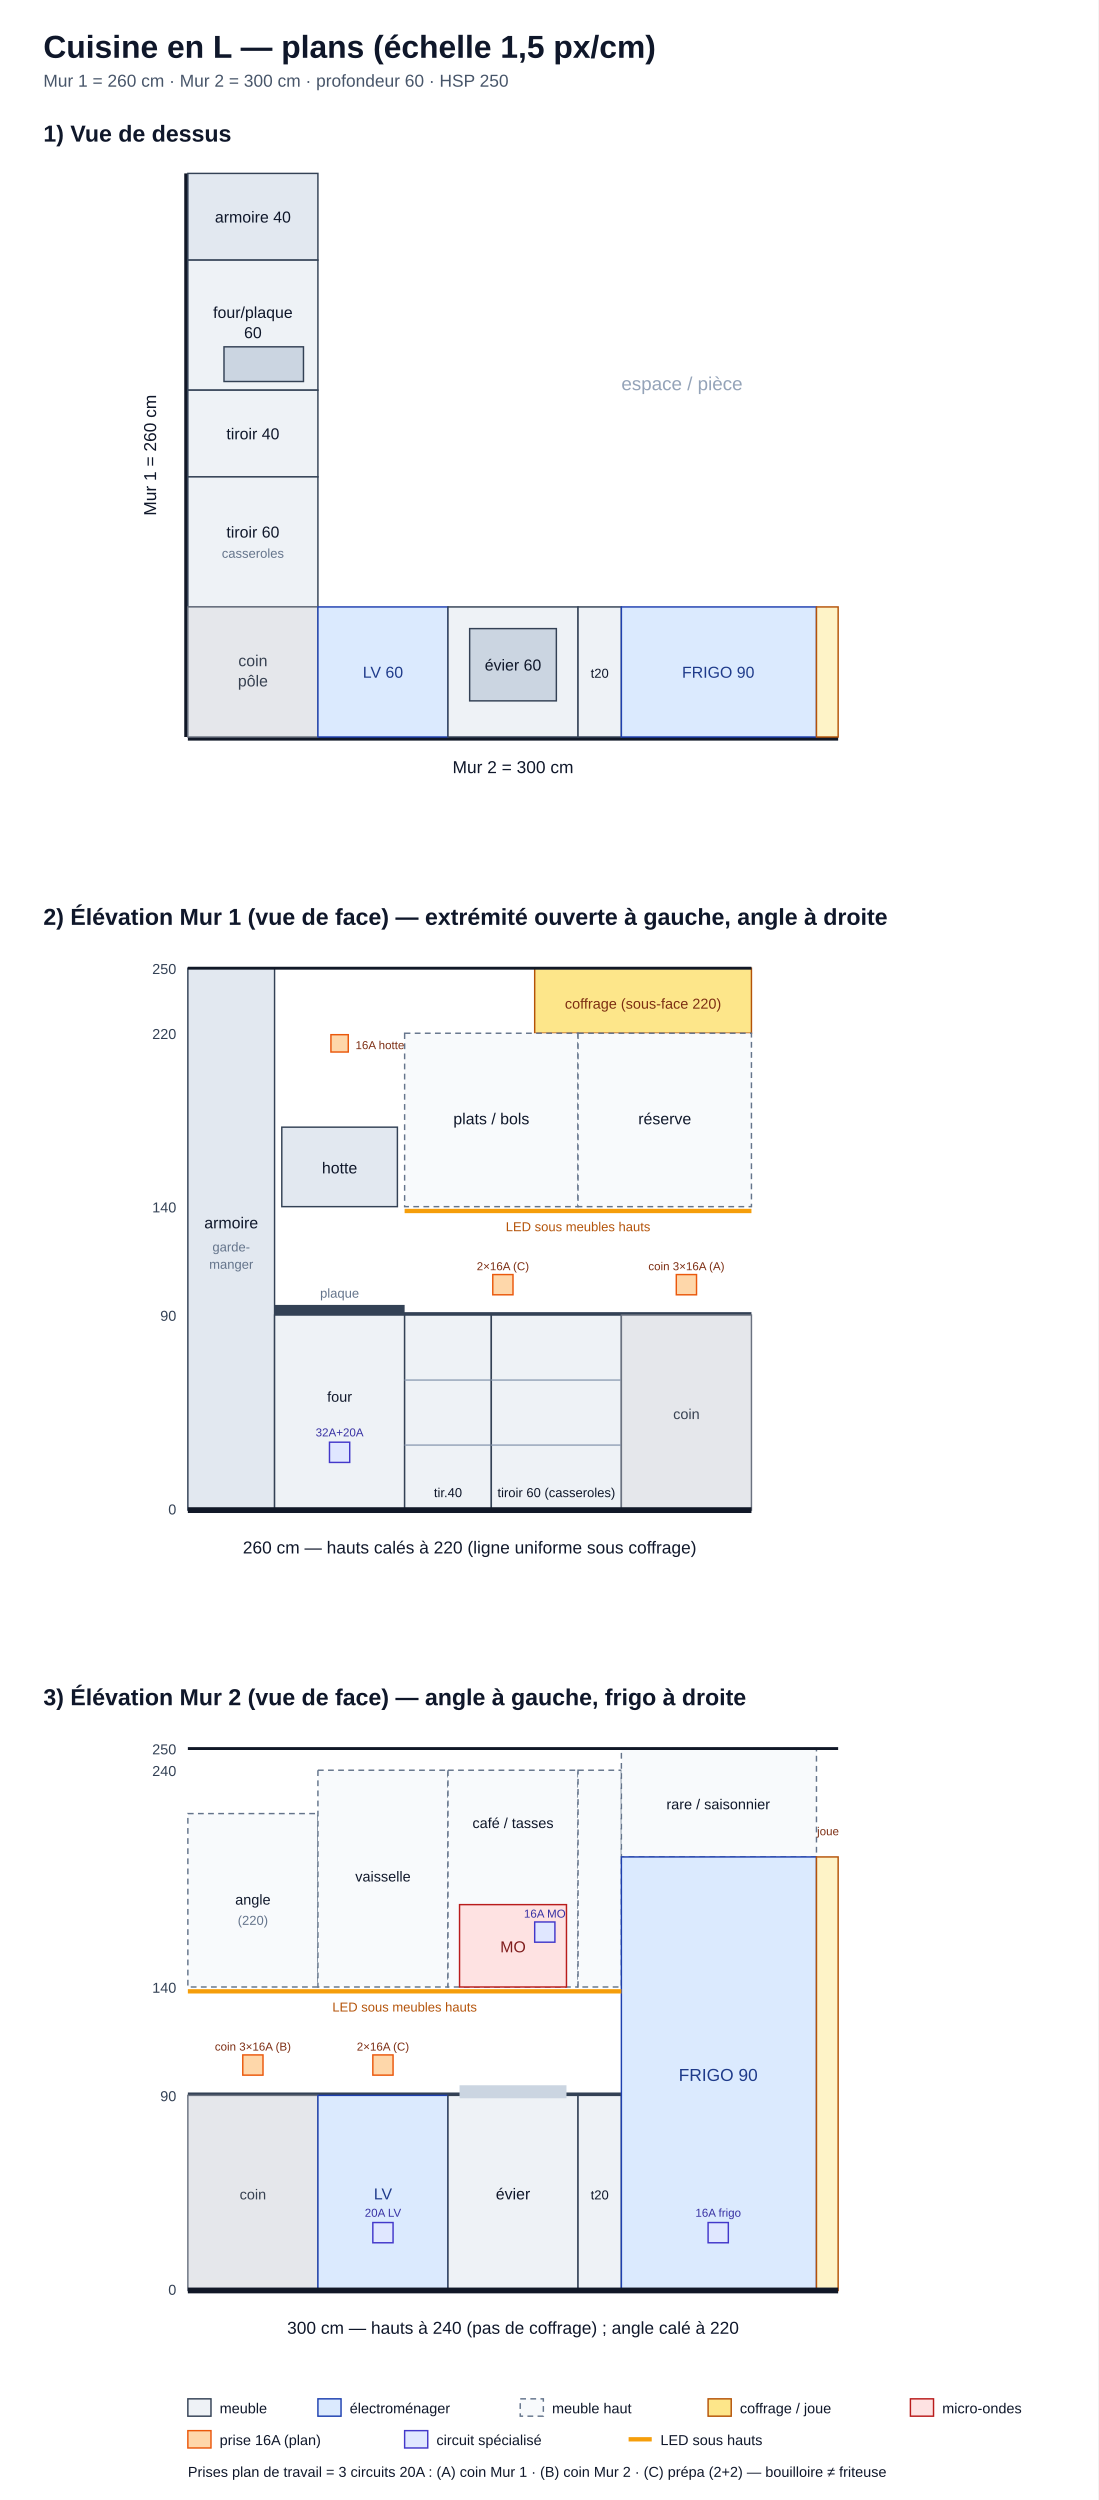
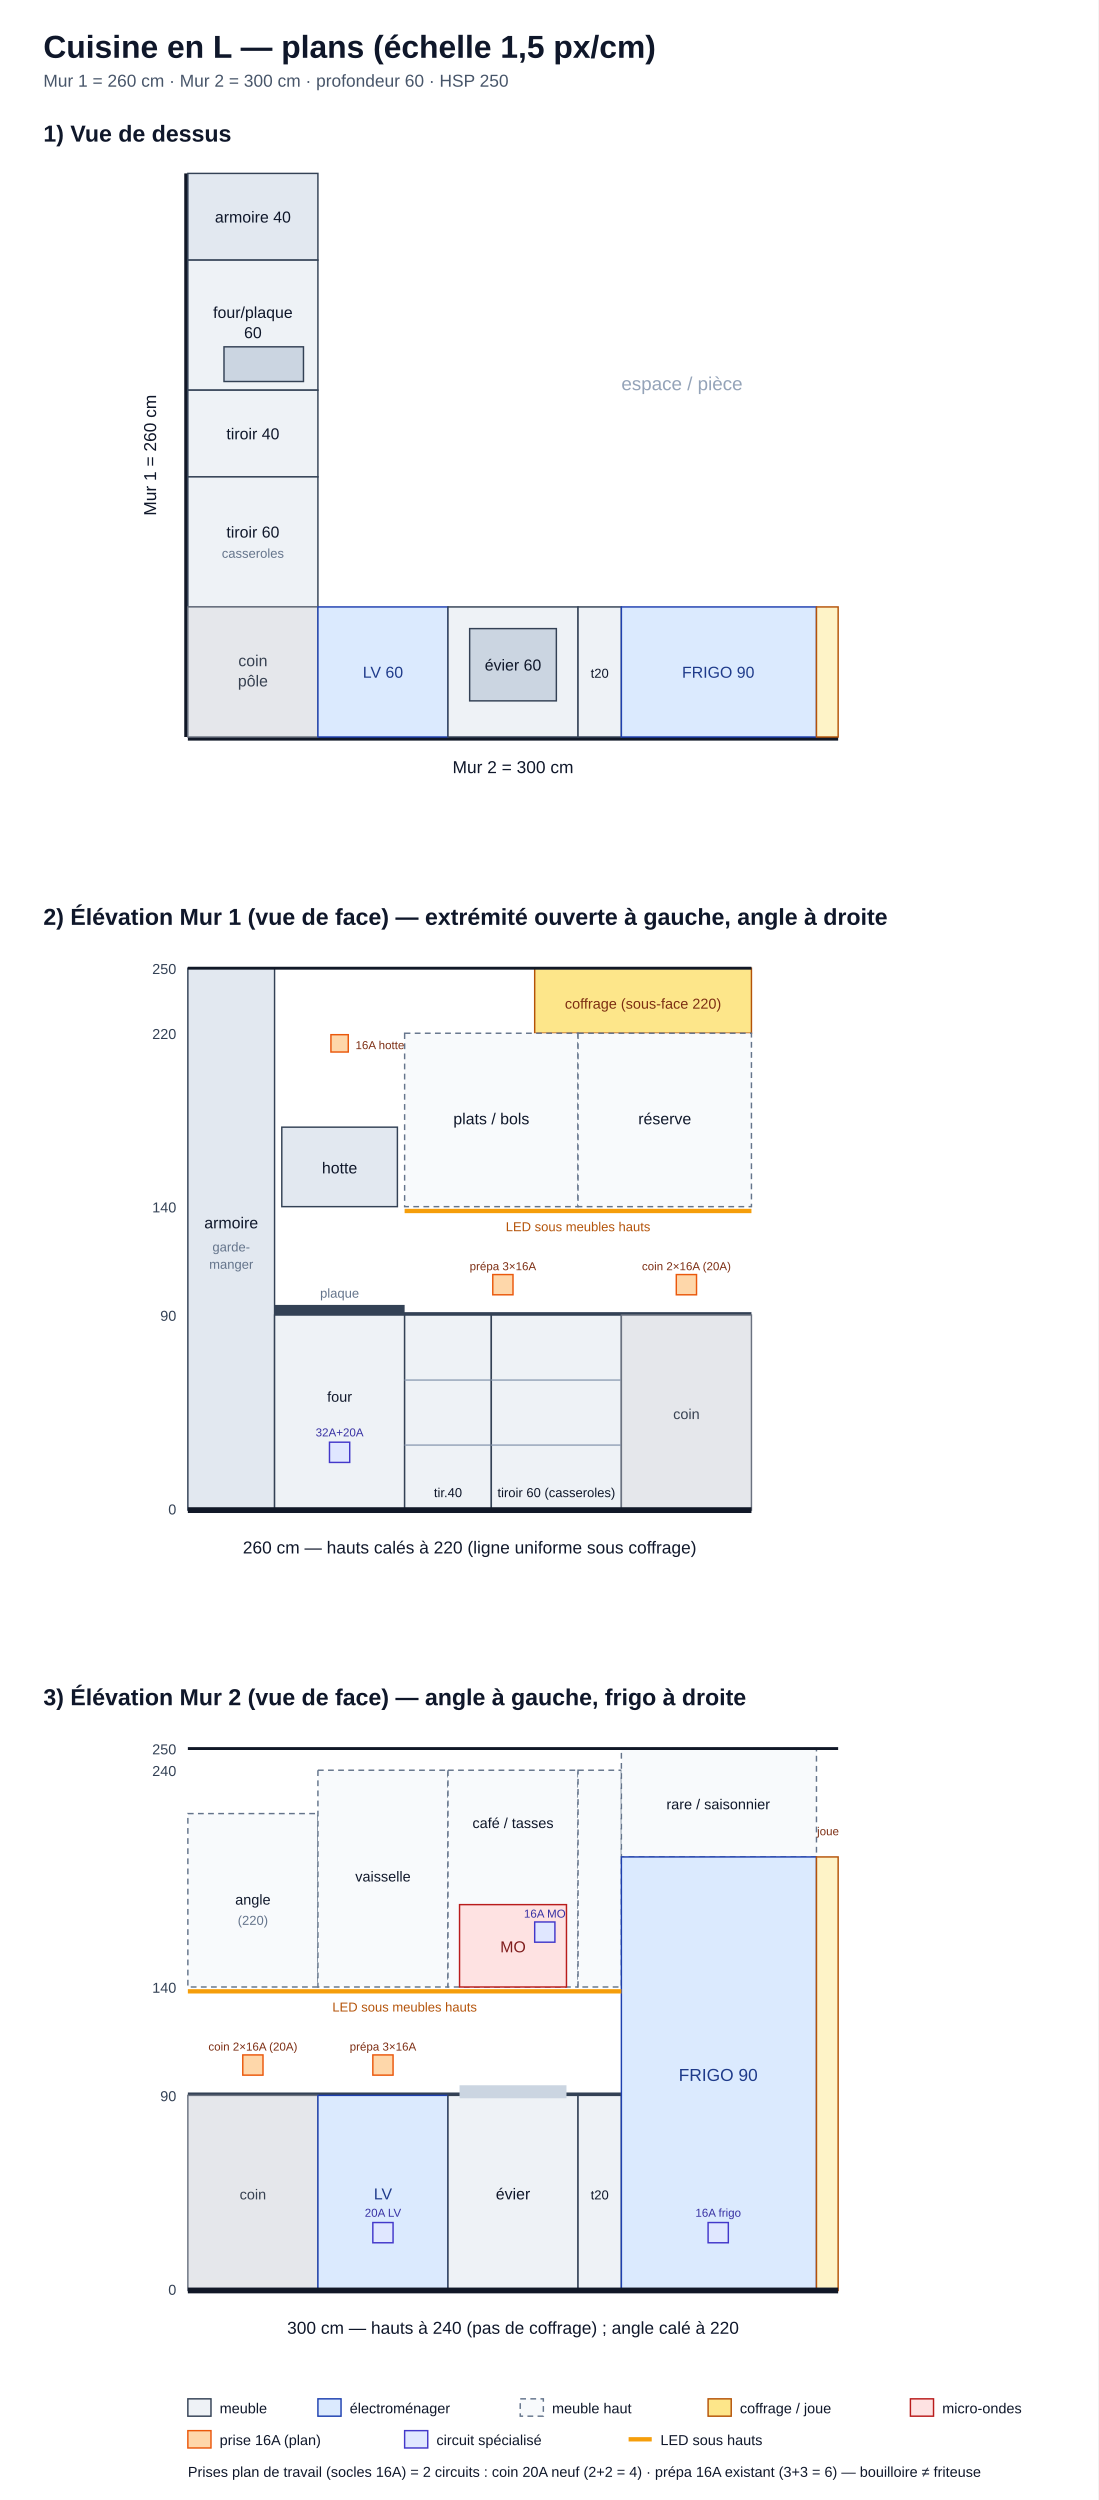
<svg xmlns="http://www.w3.org/2000/svg" width="760" height="1730" viewBox="0 0 760 1730" font-family="Arial, Helvetica, sans-serif">
  <rect x="0" y="0" width="760" height="1730" fill="#ffffff" />
  <text x="30" y="40" font-size="22" font-weight="bold" fill="#0f172a">Cuisine en L — plans (échelle 1,5 px/cm)</text>
  <text x="30" y="60" font-size="12" fill="#475569">Mur 1 = 260 cm · Mur 2 = 300 cm · profondeur 60 · HSP 250</text>
  <text x="30" y="98" font-size="16" font-weight="bold" fill="#0f172a">1) Vue de dessus</text>
  <g transform="translate(130,120)">
    <text x="300" y="150" font-size="13" fill="#94a3b8">espace / pièce</text>
    <line x1="0" y1="0" x2="0" y2="390" stroke="#111827" stroke-width="5" />
    <line x1="0" y1="390" x2="450" y2="390" stroke="#111827" stroke-width="5" />
    <rect x="0" y="0" width="90" height="60" fill="#e2e8f0" stroke="#334155" />
    <text x="45" y="34" font-size="11" text-anchor="middle" fill="#0f172a">armoire 40</text>
    <rect x="0" y="60" width="90" height="90" fill="#eef2f6" stroke="#334155" />
    <text x="45" y="100" font-size="11" text-anchor="middle" fill="#0f172a">four/plaque</text>
    <text x="45" y="114" font-size="11" text-anchor="middle" fill="#0f172a">60</text>
    <rect x="25" y="120" width="55" height="24" fill="#cbd5e1" stroke="#334155" />
    <rect x="0" y="150" width="90" height="60" fill="#eef2f6" stroke="#334155" />
    <text x="45" y="184" font-size="11" text-anchor="middle" fill="#0f172a">tiroir 40</text>
    <rect x="0" y="210" width="90" height="90" fill="#eef2f6" stroke="#334155" />
    <text x="45" y="252" font-size="11" text-anchor="middle" fill="#0f172a">tiroir 60</text>
    <text x="45" y="266" font-size="9" text-anchor="middle" fill="#64748b">casseroles</text>
    <rect x="0" y="300" width="90" height="90" fill="#e5e7eb" stroke="#6b7280" />
    <text x="45" y="341" font-size="11" text-anchor="middle" fill="#374151">coin</text>
    <text x="45" y="355" font-size="11" text-anchor="middle" fill="#374151">pôle</text>
    <rect x="90" y="300" width="90" height="90" fill="#dbeafe" stroke="#1e40af" />
    <text x="135" y="349" font-size="11" text-anchor="middle" fill="#1e3a8a">LV 60</text>
    <rect x="180" y="300" width="90" height="90" fill="#eef2f6" stroke="#334155" />
    <rect x="195" y="315" width="60" height="50" fill="#cbd5e1" stroke="#334155" />
    <text x="225" y="344" font-size="11" text-anchor="middle" fill="#0f172a">évier 60</text>
    <rect x="270" y="300" width="30" height="90" fill="#eef2f6" stroke="#334155" />
    <text x="285" y="349" font-size="9" text-anchor="middle" fill="#0f172a">t20</text>
    <rect x="300" y="300" width="135" height="90" fill="#dbeafe" stroke="#1e40af" />
    <text x="367" y="349" font-size="11" text-anchor="middle" fill="#1e3a8a">FRIGO 90</text>
    <rect x="435" y="300" width="15" height="90" fill="#fef3c7" stroke="#b45309" />
    <text x="-22" y="195" font-size="12" text-anchor="middle" fill="#0f172a" transform="rotate(-90 -22 195)">Mur 1 = 260 cm</text>
    <text x="225" y="415" font-size="12" text-anchor="middle" fill="#0f172a">Mur 2 = 300 cm</text>
  </g>
  <text x="30" y="640" font-size="16" font-weight="bold" fill="#0f172a">2) Élévation Mur 1 (vue de face) — extrémité ouverte à gauche, angle à droite</text>
  <g transform="translate(130,670)">
    <rect x="240" y="0" width="150" height="45" fill="#fde68a" stroke="#b45309" />
    <text x="315" y="28" font-size="10" text-anchor="middle" fill="#7c2d12">coffrage (sous-face 220)</text>
    <rect x="0" y="0" width="60" height="375" fill="#e2e8f0" stroke="#334155" />
    <text x="30" y="180" font-size="11" text-anchor="middle" fill="#0f172a">armoire</text>
    <text x="30" y="196" font-size="9" text-anchor="middle" fill="#64748b">garde-</text>
    <text x="30" y="208" font-size="9" text-anchor="middle" fill="#64748b">manger</text>
    <rect x="150" y="45" width="120" height="120" fill="#f8fafc" stroke="#64748b" stroke-dasharray="4 3" />
    <text x="210" y="108" font-size="11" text-anchor="middle" fill="#0f172a">plats / bols</text>
    <rect x="270" y="45" width="120" height="120" fill="#f8fafc" stroke="#64748b" stroke-dasharray="4 3" />
    <text x="330" y="108" font-size="11" text-anchor="middle" fill="#0f172a">réserve</text>
    <rect x="65" y="110" width="80" height="55" fill="#e2e8f0" stroke="#334155" />
    <text x="105" y="142" font-size="11" text-anchor="middle" fill="#0f172a">hotte</text>
    <line x1="60" y1="240" x2="390" y2="240" stroke="#334155" stroke-width="4" />
    <rect x="60" y="233" width="90" height="8" fill="#334155" />
    <rect x="60" y="240" width="90" height="135" fill="#eef2f6" stroke="#334155" />
    <text x="105" y="300" font-size="10" text-anchor="middle" fill="#0f172a">four</text>
    <text x="105" y="228" font-size="9" text-anchor="middle" fill="#64748b">plaque</text>
    <rect x="150" y="240" width="60" height="135" fill="#eef2f6" stroke="#334155" />
    <line x1="150" y1="285" x2="210" y2="285" stroke="#94a3b8" />
    <line x1="150" y1="330" x2="210" y2="330" stroke="#94a3b8" />
    <text x="180" y="366" font-size="9" text-anchor="middle" fill="#0f172a">tir.40</text>
    <rect x="210" y="240" width="90" height="135" fill="#eef2f6" stroke="#334155" />
    <line x1="210" y1="285" x2="300" y2="285" stroke="#94a3b8" />
    <line x1="210" y1="330" x2="300" y2="330" stroke="#94a3b8" />
    <text x="255" y="366" font-size="9" text-anchor="middle" fill="#0f172a">tiroir 60 (casseroles)</text>
    <rect x="300" y="240" width="90" height="135" fill="#e5e7eb" stroke="#6b7280" />
    <text x="345" y="312" font-size="10" text-anchor="middle" fill="#374151">coin</text>
    <line x1="0" y1="0" x2="390" y2="0" stroke="#111827" stroke-width="2" />
    <line x1="0" y1="375" x2="390" y2="375" stroke="#111827" stroke-width="4" />
    <text x="-8" y="4" font-size="10" text-anchor="end" fill="#334155">250</text>
    <text x="-8" y="49" font-size="10" text-anchor="end" fill="#334155">220</text>
    <text x="-8" y="169" font-size="10" text-anchor="end" fill="#334155">140</text>
    <text x="-8" y="244" font-size="10" text-anchor="end" fill="#334155">90</text>
    <text x="-8" y="378" font-size="10" text-anchor="end" fill="#334155">0</text>
    <line x1="150" y1="168" x2="390" y2="168" stroke="#f59e0b" stroke-width="3" />
    <text x="270" y="182" font-size="9" text-anchor="middle" fill="#b45309">LED sous meubles hauts</text>
    <rect x="99" y="46" width="12" height="12" fill="#fed7aa" stroke="#ea580c" />
    <text x="116" y="56" font-size="8" fill="#7c2d12">16A hotte</text>
    <rect x="211" y="212" width="14" height="14" fill="#fed7aa" stroke="#ea580c" />
-     <text x="218" y="209" font-size="8" text-anchor="middle" fill="#7c2d12">2×16A (C)</text>
+     <text x="218" y="209" font-size="8" text-anchor="middle" fill="#7c2d12">prépa 3×16A</text>
    <rect x="338" y="212" width="14" height="14" fill="#fed7aa" stroke="#ea580c" />
-     <text x="345" y="209" font-size="8" text-anchor="middle" fill="#7c2d12">coin 3×16A (A)</text>
+     <text x="345" y="209" font-size="8" text-anchor="middle" fill="#7c2d12">coin 2×16A (20A)</text>
    <rect x="98" y="328" width="14" height="14" fill="#e0e7ff" stroke="#4338ca" />
    <text x="105" y="324" font-size="8" text-anchor="middle" fill="#3730a3">32A+20A</text>
    <text x="195" y="405" font-size="12" text-anchor="middle" fill="#0f172a">260 cm — hauts calés à 220 (ligne uniforme sous coffrage)</text>
  </g>
  <text x="30" y="1180" font-size="16" font-weight="bold" fill="#0f172a">3) Élévation Mur 2 (vue de face) — angle à gauche, frigo à droite</text>
  <g transform="translate(130,1210)">
    <rect x="0" y="45" width="90" height="120" fill="#f8fafc" stroke="#64748b" stroke-dasharray="4 3" />
    <text x="45" y="108" font-size="10" text-anchor="middle" fill="#0f172a">angle</text>
    <text x="45" y="122" font-size="9" text-anchor="middle" fill="#64748b">(220)</text>
    <rect x="90" y="15" width="90" height="150" fill="#f8fafc" stroke="#64748b" stroke-dasharray="4 3" />
    <text x="135" y="92" font-size="10" text-anchor="middle" fill="#0f172a">vaisselle</text>
    <rect x="180" y="15" width="90" height="150" fill="#f8fafc" stroke="#64748b" stroke-dasharray="4 3" />
    <text x="225" y="55" font-size="10" text-anchor="middle" fill="#0f172a">café / tasses</text>
    <rect x="188" y="108" width="74" height="57" fill="#fee2e2" stroke="#b91c1c" />
    <text x="225" y="141" font-size="11" text-anchor="middle" fill="#7f1d1d">MO</text>
    <rect x="270" y="15" width="30" height="150" fill="#f8fafc" stroke="#64748b" stroke-dasharray="4 3" />
    <rect x="300" y="0" width="135" height="75" fill="#f8fafc" stroke="#64748b" stroke-dasharray="4 3" />
    <text x="367" y="42" font-size="10" text-anchor="middle" fill="#0f172a">rare / saisonnier</text>
    <line x1="0" y1="240" x2="300" y2="240" stroke="#334155" stroke-width="4" />
    <rect x="0" y="240" width="90" height="135" fill="#e5e7eb" stroke="#6b7280" />
    <text x="45" y="312" font-size="10" text-anchor="middle" fill="#374151">coin</text>
    <rect x="90" y="240" width="90" height="135" fill="#dbeafe" stroke="#1e40af" />
    <text x="135" y="312" font-size="11" text-anchor="middle" fill="#1e3a8a">LV</text>
    <rect x="180" y="240" width="90" height="135" fill="#eef2f6" stroke="#334155" />
    <rect x="188" y="233" width="74" height="9" fill="#cbd5e1" />
    <text x="225" y="312" font-size="11" text-anchor="middle" fill="#0f172a">évier</text>
    <rect x="270" y="240" width="30" height="135" fill="#eef2f6" stroke="#334155" />
    <text x="285" y="312" font-size="9" text-anchor="middle" fill="#0f172a">t20</text>
    <rect x="300" y="75" width="135" height="300" fill="#dbeafe" stroke="#1e40af" />
    <text x="367" y="230" font-size="12" text-anchor="middle" fill="#1e3a8a">FRIGO 90</text>
    <rect x="435" y="75" width="15" height="300" fill="#fef3c7" stroke="#b45309" />
    <text x="443" y="60" font-size="8" text-anchor="middle" fill="#7c2d12">joue</text>
    <line x1="0" y1="0" x2="450" y2="0" stroke="#111827" stroke-width="2" />
    <line x1="0" y1="375" x2="450" y2="375" stroke="#111827" stroke-width="4" />
    <text x="-8" y="4" font-size="10" text-anchor="end" fill="#334155">250</text>
    <text x="-8" y="19" font-size="10" text-anchor="end" fill="#334155">240</text>
    <text x="-8" y="169" font-size="10" text-anchor="end" fill="#334155">140</text>
    <text x="-8" y="244" font-size="10" text-anchor="end" fill="#334155">90</text>
    <text x="-8" y="378" font-size="10" text-anchor="end" fill="#334155">0</text>
    <line x1="0" y1="168" x2="300" y2="168" stroke="#f59e0b" stroke-width="3" />
    <text x="150" y="182" font-size="9" text-anchor="middle" fill="#b45309">LED sous meubles hauts</text>
    <rect x="38" y="212" width="14" height="14" fill="#fed7aa" stroke="#ea580c" />
-     <text x="45" y="209" font-size="8" text-anchor="middle" fill="#7c2d12">coin 3×16A (B)</text>
+     <text x="45" y="209" font-size="8" text-anchor="middle" fill="#7c2d12">coin 2×16A (20A)</text>
    <rect x="128" y="212" width="14" height="14" fill="#fed7aa" stroke="#ea580c" />
-     <text x="135" y="209" font-size="8" text-anchor="middle" fill="#7c2d12">2×16A (C)</text>
+     <text x="135" y="209" font-size="8" text-anchor="middle" fill="#7c2d12">prépa 3×16A</text>
    <rect x="240" y="120" width="14" height="14" fill="#e0e7ff" stroke="#4338ca" />
    <text x="247" y="117" font-size="8" text-anchor="middle" fill="#3730a3">16A MO</text>
    <rect x="128" y="328" width="14" height="14" fill="#e0e7ff" stroke="#4338ca" />
    <text x="135" y="324" font-size="8" text-anchor="middle" fill="#3730a3">20A LV</text>
    <rect x="360" y="328" width="14" height="14" fill="#e0e7ff" stroke="#4338ca" />
    <text x="367" y="324" font-size="8" text-anchor="middle" fill="#3730a3">16A frigo</text>
    <text x="225" y="405" font-size="12" text-anchor="middle" fill="#0f172a">300 cm — hauts à 240 (pas de coffrage) ; angle calé à 220</text>
  </g>
  <g transform="translate(130,1660)">
    <rect x="0" y="0" width="16" height="12" fill="#eef2f6" stroke="#334155" />
    <text x="22" y="10" font-size="10" fill="#0f172a">meuble</text>
    <rect x="90" y="0" width="16" height="12" fill="#dbeafe" stroke="#1e40af" />
    <text x="112" y="10" font-size="10" fill="#0f172a">électroménager</text>
    <rect x="230" y="0" width="16" height="12" fill="#f8fafc" stroke="#64748b" stroke-dasharray="4 3" />
    <text x="252" y="10" font-size="10" fill="#0f172a">meuble haut</text>
    <rect x="360" y="0" width="16" height="12" fill="#fde68a" stroke="#b45309" />
    <text x="382" y="10" font-size="10" fill="#0f172a">coffrage / joue</text>
    <rect x="500" y="0" width="16" height="12" fill="#fee2e2" stroke="#b91c1c" />
    <text x="522" y="10" font-size="10" fill="#0f172a">micro-ondes</text>
    <rect x="0" y="22" width="16" height="12" fill="#fed7aa" stroke="#ea580c" />
    <text x="22" y="32" font-size="10" fill="#0f172a">prise 16A (plan)</text>
    <rect x="150" y="22" width="16" height="12" fill="#e0e7ff" stroke="#4338ca" />
    <text x="172" y="32" font-size="10" fill="#0f172a">circuit spécialisé</text>
    <line x1="305" y1="28" x2="321" y2="28" stroke="#f59e0b" stroke-width="3" />
    <text x="327" y="32" font-size="10" fill="#0f172a">LED sous hauts</text>
-     <text x="0" y="54" font-size="10" fill="#0f172a">Prises plan de travail = 3 circuits 20A : (A) coin Mur 1 · (B) coin Mur 2 · (C) prépa (2+2) — bouilloire ≠ friteuse</text>
+     <text x="0" y="54" font-size="10" fill="#0f172a">Prises plan de travail (socles 16A) = 2 circuits : coin 20A neuf (2+2 = 4) · prépa 16A existant (3+3 = 6) — bouilloire ≠ friteuse</text>
  </g>
</svg>
